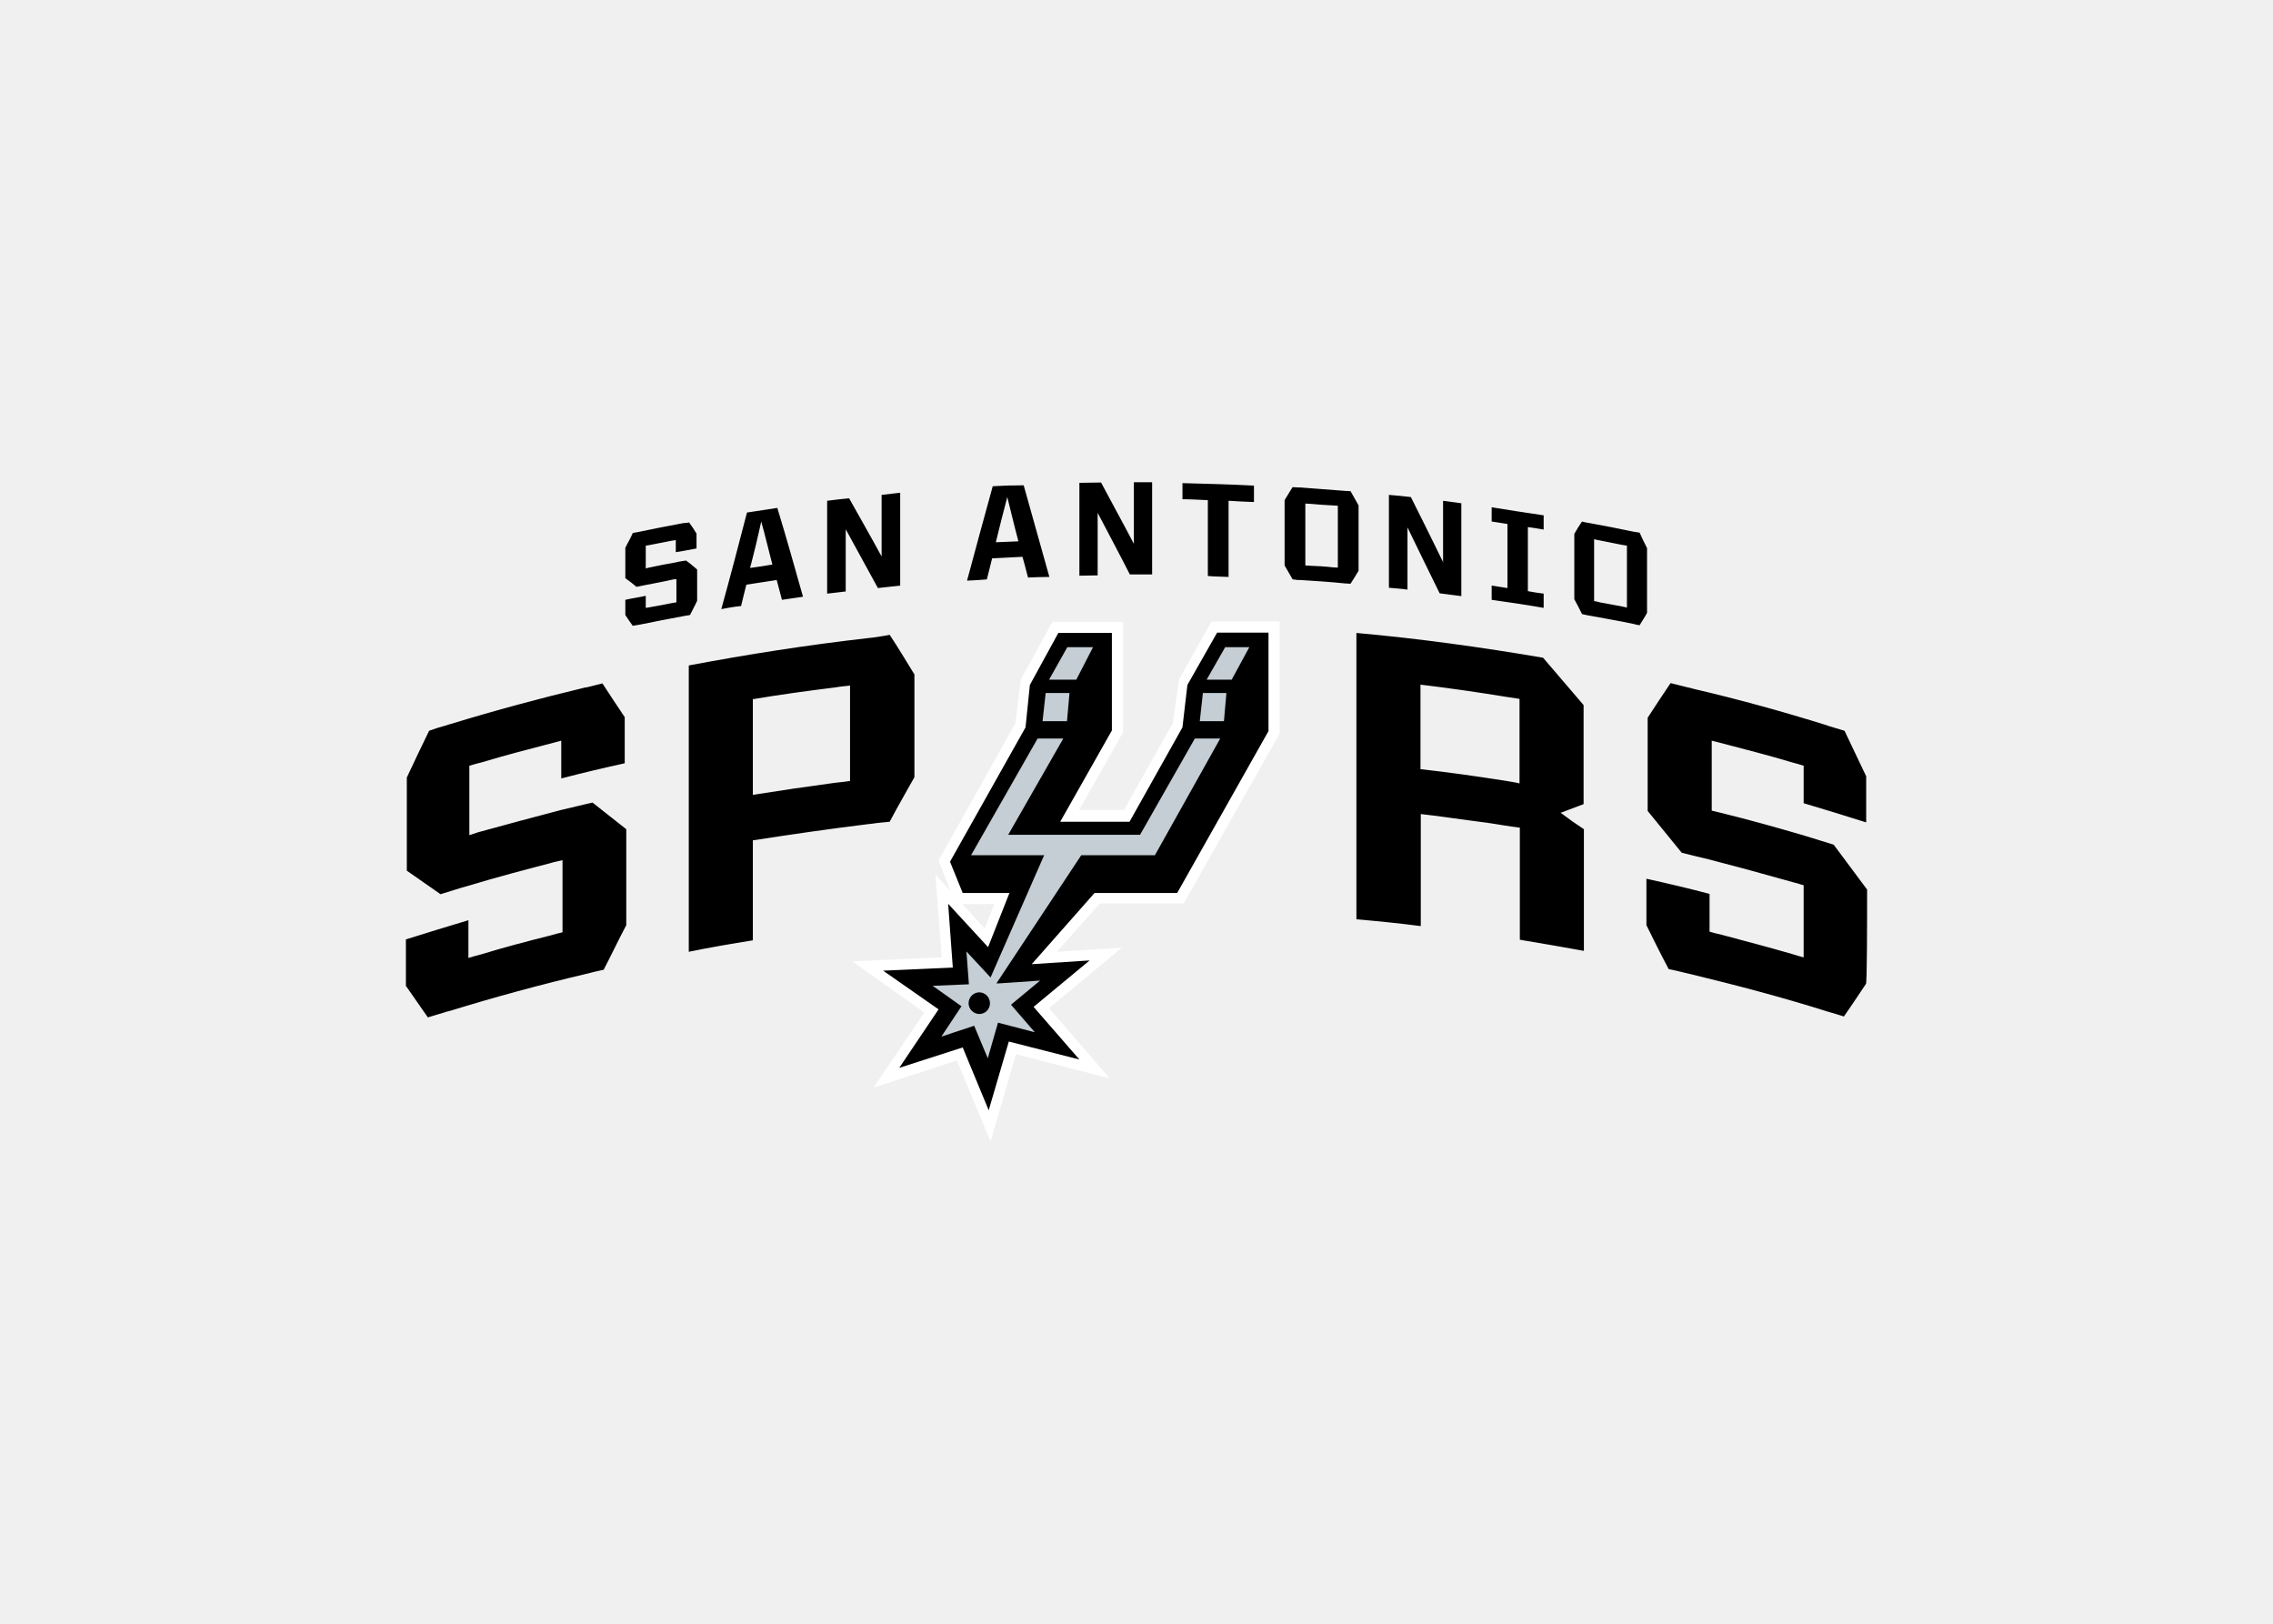
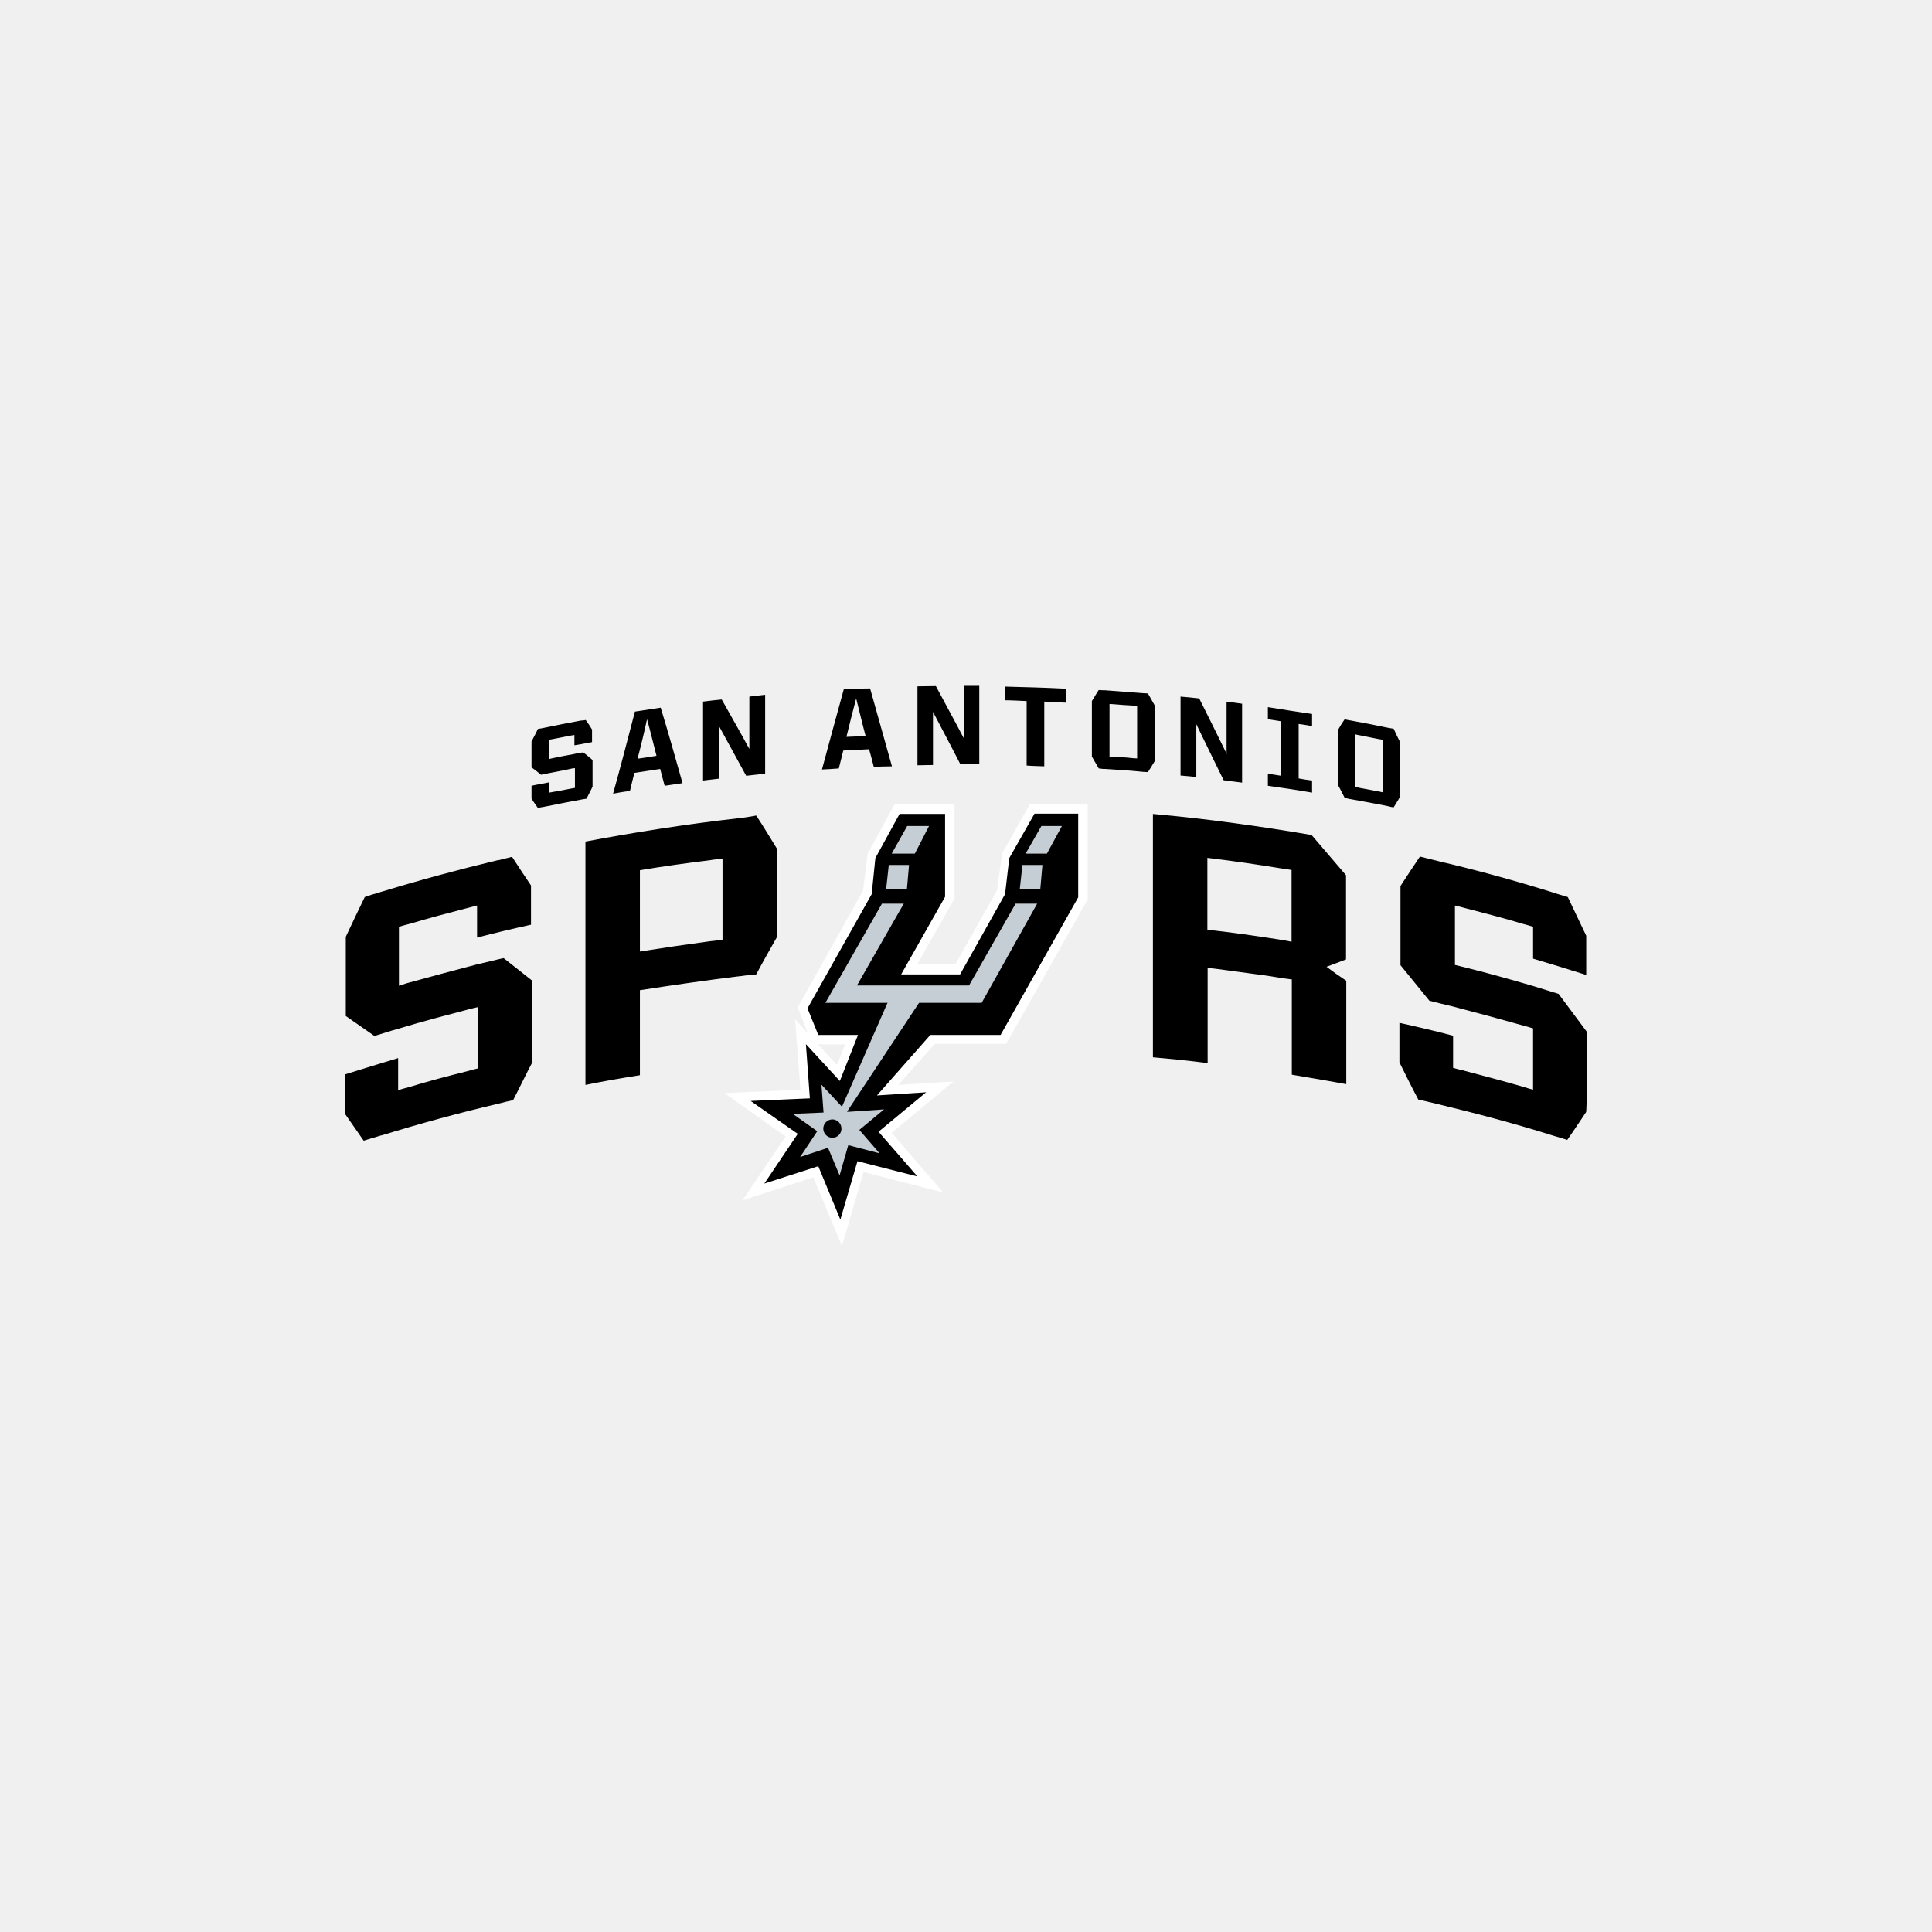
- <svg xmlns="http://www.w3.org/2000/svg" clip-rule="evenodd" fill-rule="evenodd" viewBox="0 0 560 400">
+ <svg xmlns="http://www.w3.org/2000/svg" width="150" height="150" clip-rule="evenodd" fill-rule="evenodd" viewBox="0 0 560 400">
  <path d="m237.107 222.724h7.854l-2.364 5.947zm-9.379 26.689-12.506 18.53 20.512-6.711 8.312 19.979 6.253-21.504 23.105 5.948-14.946-17.31 17.92-14.87-16.013.991 10.599-11.895h20.665l23.639-41.864v-27.605h-16.776l-8.007 14.26-1.524 10.752-12.049 21.428h-11.056l10.828-19.14v-27.223h-17.387l-7.778 14.184-1.372 10.828-18.911 33.781 2.898 7.473-3.661-3.965 1.525 20.36-22.038.991z" fill="#fff" />
  <path d="m138.204 199.542c-6.787 1.754-13.727 3.661-20.436 5.491-.763.229-1.449.533-2.135.687v-17.081c1.068-.305 1.982-.611 3.05-.839 5.567-1.678 11.134-3.126 16.7-4.575l2.898-.763v9.304c5.262-1.373 10.447-2.593 15.632-3.737v-11.362c-1.83-2.669-3.584-5.414-5.491-8.312l-3.965.991h-.228c-11.134 2.669-22.191 5.643-33.171 8.998-.414.103-.821.231-1.22.381-1.394.362-2.768.795-4.118 1.297-1.907 3.889-3.737 7.778-5.491 11.515v22.952c2.745 1.907 5.491 3.813 8.312 5.796 2.288-.687 4.499-1.449 6.786-2.06 7.016-2.134 14.031-3.965 20.971-5.795l2.288-.533v17.768c-.915.228-1.983.457-2.898.762-5.796 1.449-11.591 2.974-17.31 4.728-.992.229-1.983.534-2.974.839v-9.303c-5.109 1.525-10.295 3.126-15.403 4.728v11.438l5.414 7.778c1.297-.381 2.669-.839 4.042-1.22.447-.163.905-.29 1.372-.381 11.134-3.432 22.343-6.482 33.705-9.151 1.449-.382 2.745-.687 4.194-.992 1.907-3.66 3.66-7.396 5.566-10.98v-23.639l-8.312-6.558c-2.821.61-5.338 1.297-7.777 1.83zm321.796 19.598c-2.745-3.66-5.49-7.396-8.235-11.057-2.441-.762-4.956-1.524-7.397-2.288-6.786-1.982-13.574-3.889-20.436-5.566l-2.211-.534v-17.233l2.974.763c5.566 1.449 11.209 2.898 16.776 4.575.915.228 1.983.533 2.898.839v9.226c5.185 1.525 10.295 3.126 15.403 4.728v-11.363c-1.753-3.736-3.584-7.473-5.338-11.209l-4.042-1.22c-.076 0-.076 0-.152-.077-10.98-3.431-22.038-6.482-33.171-9.074-.397-.137-.805-.24-1.22-.305l-4.27-1.068c-1.907 2.822-3.813 5.72-5.643 8.541v22.953l8.387 10.295c2.288.61 4.652 1.143 6.863 1.678 7.016 1.83 14.031 3.736 21.046 5.719.763.152 1.449.458 2.135.61v17.768c-.914-.229-1.982-.534-2.898-.839-5.795-1.678-11.59-3.203-17.31-4.728-.991-.229-1.982-.458-2.974-.763v-9.303c-5.185-1.372-10.371-2.593-15.556-3.736v11.438c1.754 3.584 3.584 7.244 5.491 10.828 1.297.229 2.745.61 4.041.915l1.297.305c11.363 2.745 22.648 5.72 33.781 9.227 1.449.381 2.745.839 4.041 1.22 1.831-2.593 5.414-8.007 5.414-8.007.305.305.305-15.403.305-23.257zm-250.575-46.669v19.903c-1.296.229-2.363.305-3.66.457-6.786.915-13.574 1.907-20.284 2.974v-23.563c6.787-1.143 13.498-2.059 20.284-2.898 1.297-.229 2.364-.305 3.66-.458v3.584zm5.567-15.403-1.373.152c-14.717 1.678-29.358 3.965-43.923 6.711v70.536c5.185-1.067 10.524-1.982 15.785-2.821v-24.631c9.379-1.449 18.835-2.821 28.138-3.965l1.373-.152c1.372-.229 2.821-.305 4.194-.458 1.982-3.736 4.041-7.321 6.1-10.98v-25.316c-1.982-3.203-3.965-6.558-6.1-9.761-1.373.305-2.822.458-4.194.687zm155.637 35.23c-6.863-1.068-13.801-2.059-20.664-2.821v-20.818c7.015.839 13.878 1.83 20.893 2.973l3.508.534v20.818c-1.22-.305-2.516-.458-3.736-.687zm13.879 7.931 5.643-2.135v-24.402c-3.355-3.889-6.635-7.777-9.989-11.667-15.251-2.592-30.579-4.728-45.983-6.1v70.536c5.262.458 10.6.991 15.861 1.678v-27.605c4.042.458 8.159 1.068 12.201 1.602l4.041.533c2.745.381 5.414.915 8.159 1.22v27.605l.839.152c5.033.839 9.913 1.678 14.946 2.593v-29.969c-1.982-1.296-3.812-2.592-5.719-4.041zm-218.013-61.691c-2.288.381-4.423.839-6.634 1.297-.264.041-.52.118-.763.229v-5.643l.915-.152 5.49-1.068.992-.152v2.973c1.678-.229 3.355-.61 5.109-.914v-3.661c-.61-.991-1.143-1.83-1.83-2.745-.427.089-.86.14-1.297.153h-.077c-3.66.686-7.244 1.372-10.828 2.134l-.381.077c-.457.077-.914.152-1.296.229-.534 1.297-1.221 2.364-1.831 3.66v7.473c.992.687 1.831 1.373 2.745 2.135l2.288-.458c2.288-.457 4.575-.839 6.787-1.372.305 0 .533-.077.762-.077v5.72c-.229.077-.61.077-.915.152-1.907.381-3.812.763-5.719 1.068-.229.077-.61.077-.915.152v-2.973c-1.678.381-3.431.61-5.033.991v3.736c.61.914 1.144 1.753 1.831 2.669l1.296-.229c.229 0 .305-.076.458-.076 3.736-.763 7.321-1.449 10.98-2.135.458-.077.992-.152 1.373-.229.533-1.144 1.22-2.288 1.753-3.508v-7.702c-.914-.763-1.753-1.525-2.744-2.212-.839.153-1.678.229-2.516.458zm18.301 1.373c.991-3.736 1.907-7.549 2.745-11.439.991 3.509 1.83 7.092 2.744 10.6-1.753.305-3.66.61-5.49.839zm-.763-13.65c-2.059 7.931-4.118 15.861-6.329 23.792 1.601-.305 3.202-.61 4.88-.762.458-1.831.839-3.584 1.297-5.262 2.44-.381 4.881-.763 7.473-1.144l1.297 4.881 5.185-.763c-2.059-7.32-4.118-14.64-6.329-21.884l-7.474 1.143zm33.171 10.828c-2.592-4.804-5.338-9.532-8.006-14.336-1.754.152-3.584.381-5.414.61v22.876l4.575-.533v-15.328c2.669 4.804 5.261 9.685 7.931 14.489 1.83-.229 3.583-.381 5.49-.61v-22.876l-4.575.533v15.175zm28.138-3.507c.915-3.66 1.83-7.473 2.821-11.134.915 3.584 1.754 7.245 2.745 10.905-1.907.077-3.736.152-5.566.229zm-.762-13.802c-2.135 7.778-4.271 15.557-6.33 23.258 1.601-.077 3.203-.153 4.881-.305.457-1.678.839-3.431 1.296-5.185 2.516-.152 5.033-.229 7.473-.381.534 1.753.915 3.431 1.373 5.109 1.753-.076 3.508-.152 5.262-.152l-6.33-22.572c-2.669 0-5.185.077-7.625.229zm34.772 14.183c-2.669-5.109-5.414-10.066-8.083-15.098l-5.338.076v22.876l4.5-.076v-15.403c2.669 5.109 5.338 10.065 7.93 15.175h5.491v-22.724h-4.499v15.175zm11.972-10.981c2.135 0 4.194.152 6.253.229v18.682c1.678.152 3.432.152 5.11.229v-18.759c2.059.152 4.194.229 6.253.305v-4.042c-5.872-.305-11.744-.458-17.615-.61v3.965zm64.282 15.633c-2.669-5.414-5.261-10.753-8.006-16.167-1.83-.228-3.584-.381-5.414-.533v22.876c1.525.152 3.05.229 4.575.458v-15.327c2.592 5.414 5.262 10.752 7.931 16.242l5.338.686v-22.876c-1.449-.229-2.974-.381-4.499-.61v15.251h.076zm11.896-10.143c1.373.229 2.593.382 3.89.611v15.785c-1.297-.229-2.516-.381-3.89-.61v3.508c4.271.61 8.541 1.22 12.811 1.982v-3.508c-1.373-.152-2.593-.381-3.889-.61v-15.785c1.296.152 2.516.381 3.889.61v-3.508c-4.271-.61-8.541-1.297-12.811-1.983zm-37.898-2.516v13.878l-1.296-.077c-1.831-.229-3.584-.305-5.414-.381l-1.297-.076v-15.251l1.297.076c1.83.153 3.583.305 5.414.382l1.296.076zm3.126-4.957-1.372-.076c-3.736-.305-7.321-.534-10.98-.839h-.458c-.534 0-.991-.077-1.449-.077-.687.991-1.297 2.135-1.983 3.203v16.089l1.983 3.432c.458 0 .914.152 1.449.152h.458c3.66.229 7.244.458 10.98.839l1.372.077c.687-1.068 1.373-2.135 1.983-3.203v-16.089c-.61-1.144-1.297-2.288-1.983-3.509zm68.096 14.794v13.879c-.457-.077-.839-.229-1.372-.305l-5.338-.991c-.449-.138-.908-.24-1.373-.305v-15.25c.449.137.908.239 1.373.305l5.338 1.068c.533.077.915.152 1.372.229v1.372zm4.957-.762c-.611-1.22-1.297-2.593-1.831-3.813-.533-.076-.991-.152-1.449-.229-3.583-.762-7.167-1.449-10.904-2.134l-.458-.077c-.465-.065-.924-.167-1.373-.305-.689.982-1.326 2-1.906 3.051v16.09c.686 1.22 1.296 2.44 1.906 3.66l1.373.305c.154.012.307.037.458.076 3.66.687 7.321 1.297 10.904 2.059.473.146.957.248 1.449.305.61-1.068 1.297-1.983 1.831-3.051zm-153.12 44.151-18.607 33.095 3.126 7.702h11.515l-5.262 13.345-9.837-10.676 1.144 15.709-17.158.762 13.65 9.532-9.685 14.412 15.632-5.033 6.405 15.48 4.957-16.929 17.386 4.423-11.286-12.964 13.802-11.438-14.259.915 15.479-17.539h20.36l22.495-39.881v-24.25h-12.658l-7.321 12.887-1.22 10.447-13.039 23.257h-17.081l12.735-22.495v-24.02h-13.192l-7.015 12.81-1.068 10.447z" />
  <path d="m307.795 159.432h-5.947l-4.575 8.006h6.176zm-38.509 0h-6.33l-4.499 8.006h6.711zm-11.971 51.09-13.269 30.274-5.947-6.405.61 8.083-8.922.381 7.092 5.033-4.957 7.473 8.084-2.669 3.355 8.006 2.516-8.768 9.075 2.363-5.872-6.786 7.168-5.948-10.066.687h-.687l20.894-31.569h18.149l16.09-28.748h-6.253l-13.498 23.715h-32.485l13.574-23.715h-6.329l-16.396 28.748h18.073v-.153zm6.176-39.804h-5.872l-.762 6.939h6.024zm38.661 0h-5.795l-.762 6.939h5.947z" fill="#c4ced4" />
  <path d="m241.225 249.794c1.429.035 2.634-1.113 2.669-2.542v-.144c0-1.449-1.187-2.644-2.636-2.652h-.033c-1.435.041-2.593 1.233-2.593 2.669 0 1.435 1.158 2.627 2.593 2.669z" />
</svg>
